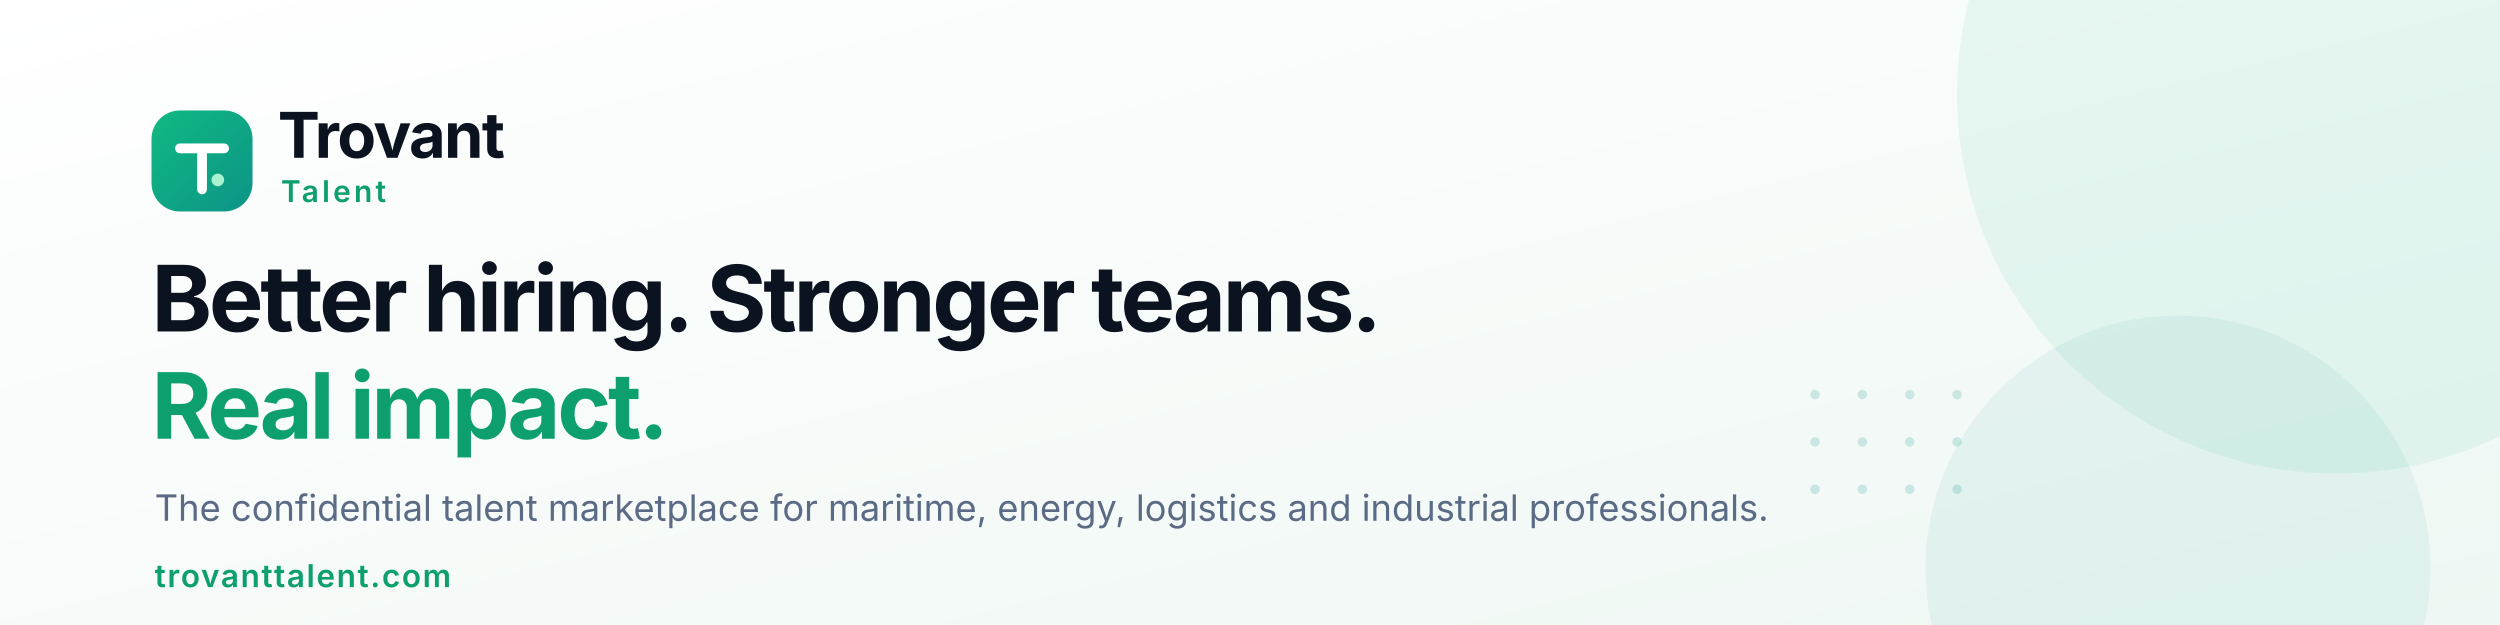
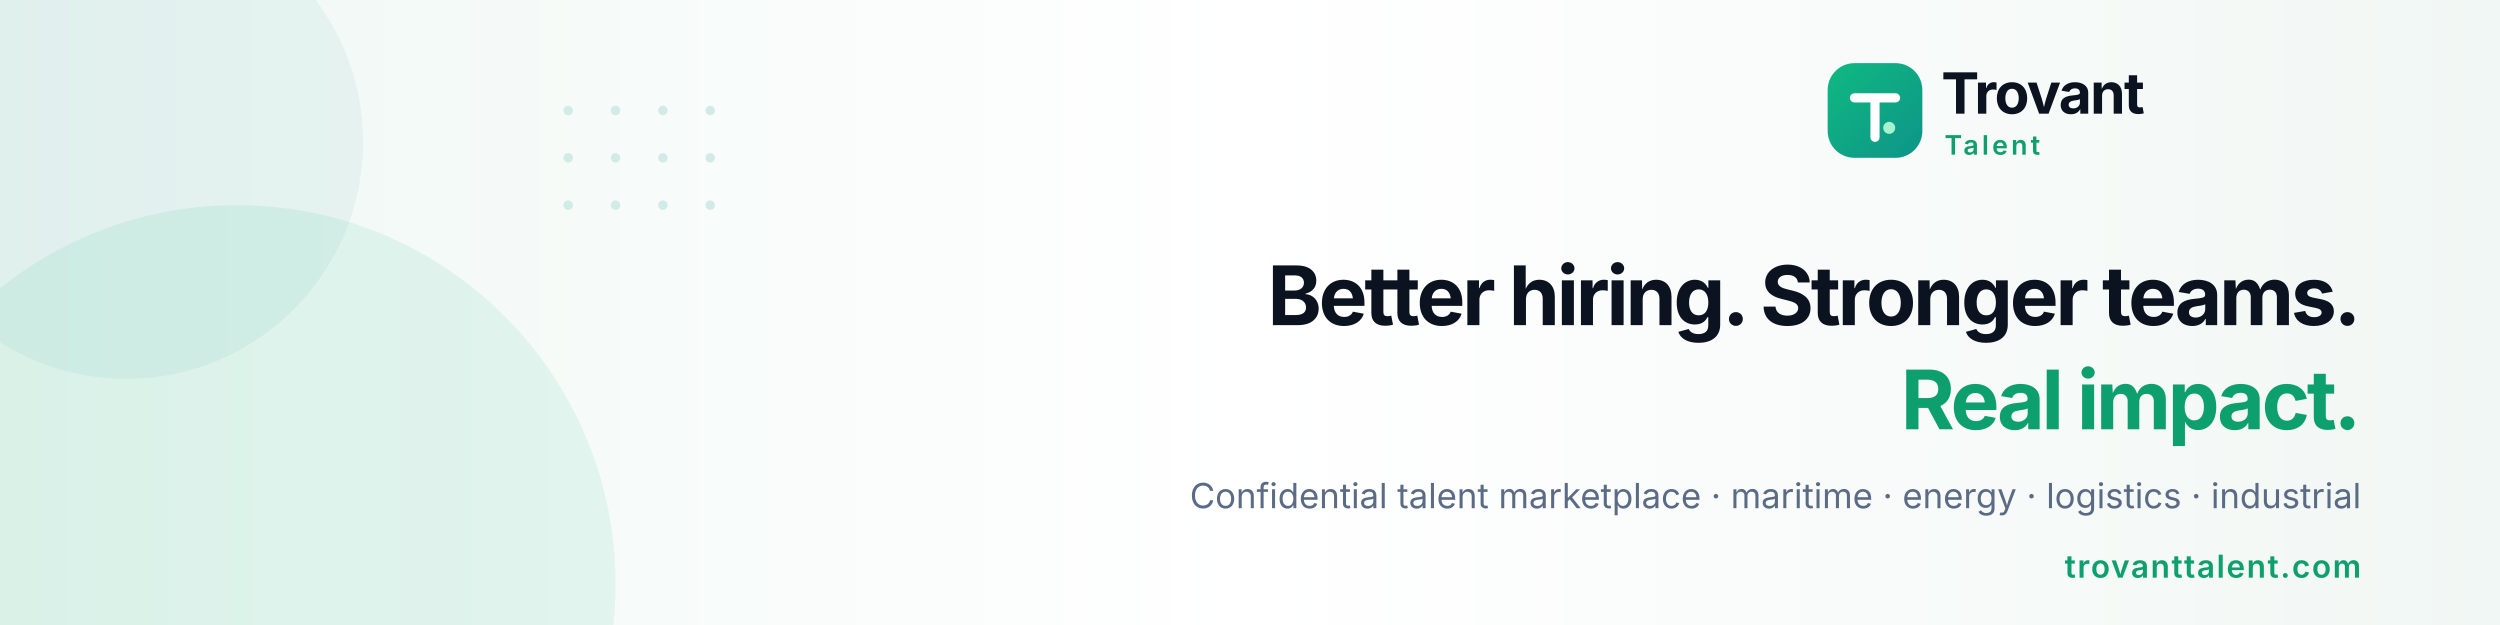
<svg xmlns="http://www.w3.org/2000/svg" viewBox="0 0 1584 396" role="img" aria-label="Trovant Talent — LinkedIn banner">
  <defs>
-     <linearGradient id="bg" x1="0" y1="0" x2="1" y2="1">
-       <stop offset="0" stop-color="#ffffff" />
-       <stop offset="1" stop-color="#eef7f3" />
+     <linearGradient id="bg" x1="0" y1="0" x2="1" y2="0">
+       <stop offset="0" stop-color="#eef7f3" />
+       <stop offset="0.5" stop-color="#ffffff" />
+       <stop offset="1" stop-color="#f1f7f4" />
    </linearGradient>
    <linearGradient id="tile" x1="0" y1="0" x2="1" y2="1">
      <stop offset="0" stop-color="#10b981" />
      <stop offset="1" stop-color="#0d9488" />
    </linearGradient>
  </defs>
  <rect width="1584" height="396" fill="url(#bg)" />
-   <circle cx="1480" cy="60" r="240" fill="#10b981" fill-opacity="0.08" />
-   <circle cx="1380" cy="360" r="160" fill="#0d9488" fill-opacity="0.07" />
-   <g fill="#0d9488" fill-opacity="0.18">
-     <circle cx="1150" cy="250" r="3" />
-     <circle cx="1180" cy="250" r="3" />
-     <circle cx="1210" cy="250" r="3" />
-     <circle cx="1240" cy="250" r="3" />
-     <circle cx="1150" cy="280" r="3" />
-     <circle cx="1180" cy="280" r="3" />
-     <circle cx="1210" cy="280" r="3" />
-     <circle cx="1240" cy="280" r="3" />
-     <circle cx="1150" cy="310" r="3" />
-     <circle cx="1180" cy="310" r="3" />
-     <circle cx="1210" cy="310" r="3" />
-     <circle cx="1240" cy="310" r="3" />
+   <circle cx="150" cy="370" r="240" fill="#10b981" fill-opacity="0.09" />
+   <circle cx="80" cy="90" r="150" fill="#0d9488" fill-opacity="0.06" />
+   <g fill="#0d9488" fill-opacity="0.16">
+     <circle cx="360" cy="70" r="3" />
+     <circle cx="390" cy="70" r="3" />
+     <circle cx="420" cy="70" r="3" />
+     <circle cx="450" cy="70" r="3" />
+     <circle cx="360" cy="100" r="3" />
+     <circle cx="390" cy="100" r="3" />
+     <circle cx="420" cy="100" r="3" />
+     <circle cx="450" cy="100" r="3" />
+     <circle cx="360" cy="130" r="3" />
+     <circle cx="390" cy="130" r="3" />
+     <circle cx="420" cy="130" r="3" />
+     <circle cx="450" cy="130" r="3" />
  </g>
-   <g transform="translate(96 70)">
-     <rect width="64" height="64" rx="18" fill="url(#tile)" />
-     <path d="M18 24 H46 M32 24 V50" stroke="#ffffff" stroke-width="6.2" stroke-linecap="round" />
-     <circle cx="42" cy="44" r="4" fill="#a7f3d0" />
+   <g transform="translate(1158 40)">
+     <rect width="60" height="60" rx="17" fill="url(#tile)" />
+     <path d="M17 22 H43 M30 22 V47" stroke="#ffffff" stroke-width="5.8" stroke-linecap="round" />
+     <circle cx="39" cy="41" r="3.8" fill="#a7f3d0" />
  </g>
-   <text x="176" y="100" font-family="'Inter Tight','Inter','Helvetica Neue',Arial,sans-serif" font-size="40" font-weight="700" letter-spacing="-1" fill="#0b1220">Trovant</text>
-   <text x="178" y="128" font-family="'Inter','Helvetica Neue',Arial,sans-serif" font-size="19" font-weight="600" letter-spacing="2" fill="#0e9f6e">Talent</text>
-   <text x="96" y="210" font-family="'Inter Tight','Inter','Helvetica Neue',Arial,sans-serif" font-size="58" font-weight="700" letter-spacing="-2" fill="#0b1220">Better hiring. Stronger teams.</text>
-   <text x="96" y="278" font-family="'Inter Tight','Inter','Helvetica Neue',Arial,sans-serif" font-size="58" font-weight="700" letter-spacing="-2" fill="#0e9f6e">Real impact.</text>
-   <text x="98" y="330" font-family="'Inter','Helvetica Neue',Arial,sans-serif" font-size="23" fill="#5b6b85">The confidential talent marketplace for maritime, energy, logistics and industrial professionals.</text>
-   <text x="98" y="372" font-family="'Inter','Helvetica Neue',Arial,sans-serif" font-size="20" font-weight="600" letter-spacing="1" fill="#0e9f6e">trovanttalent.com</text>
+   <text x="1230" y="72" font-family="'Inter Tight','Inter','Helvetica Neue',Arial,sans-serif" font-size="36" font-weight="700" letter-spacing="-1" fill="#0b1220">Trovant</text>
+   <text x="1232" y="98" font-family="'Inter','Helvetica Neue',Arial,sans-serif" font-size="17" font-weight="600" letter-spacing="2" fill="#0e9f6e">Talent</text>
+   <text x="1496" y="206" text-anchor="end" font-family="'Inter Tight','Inter','Helvetica Neue',Arial,sans-serif" font-size="52" font-weight="700" letter-spacing="-2" fill="#0b1220">Better hiring. Stronger teams.</text>
+   <text x="1496" y="272" text-anchor="end" font-family="'Inter Tight','Inter','Helvetica Neue',Arial,sans-serif" font-size="52" font-weight="700" letter-spacing="-2" fill="#0e9f6e">Real impact.</text>
+   <text x="1496" y="322" text-anchor="end" font-family="'Inter','Helvetica Neue',Arial,sans-serif" font-size="22" fill="#5b6b85">Confidential talent marketplace · maritime · energy · logistics · industrial</text>
+   <text x="1496" y="366" text-anchor="end" font-family="'Inter','Helvetica Neue',Arial,sans-serif" font-size="20" font-weight="600" letter-spacing="1" fill="#0e9f6e">trovanttalent.com</text>
</svg>
